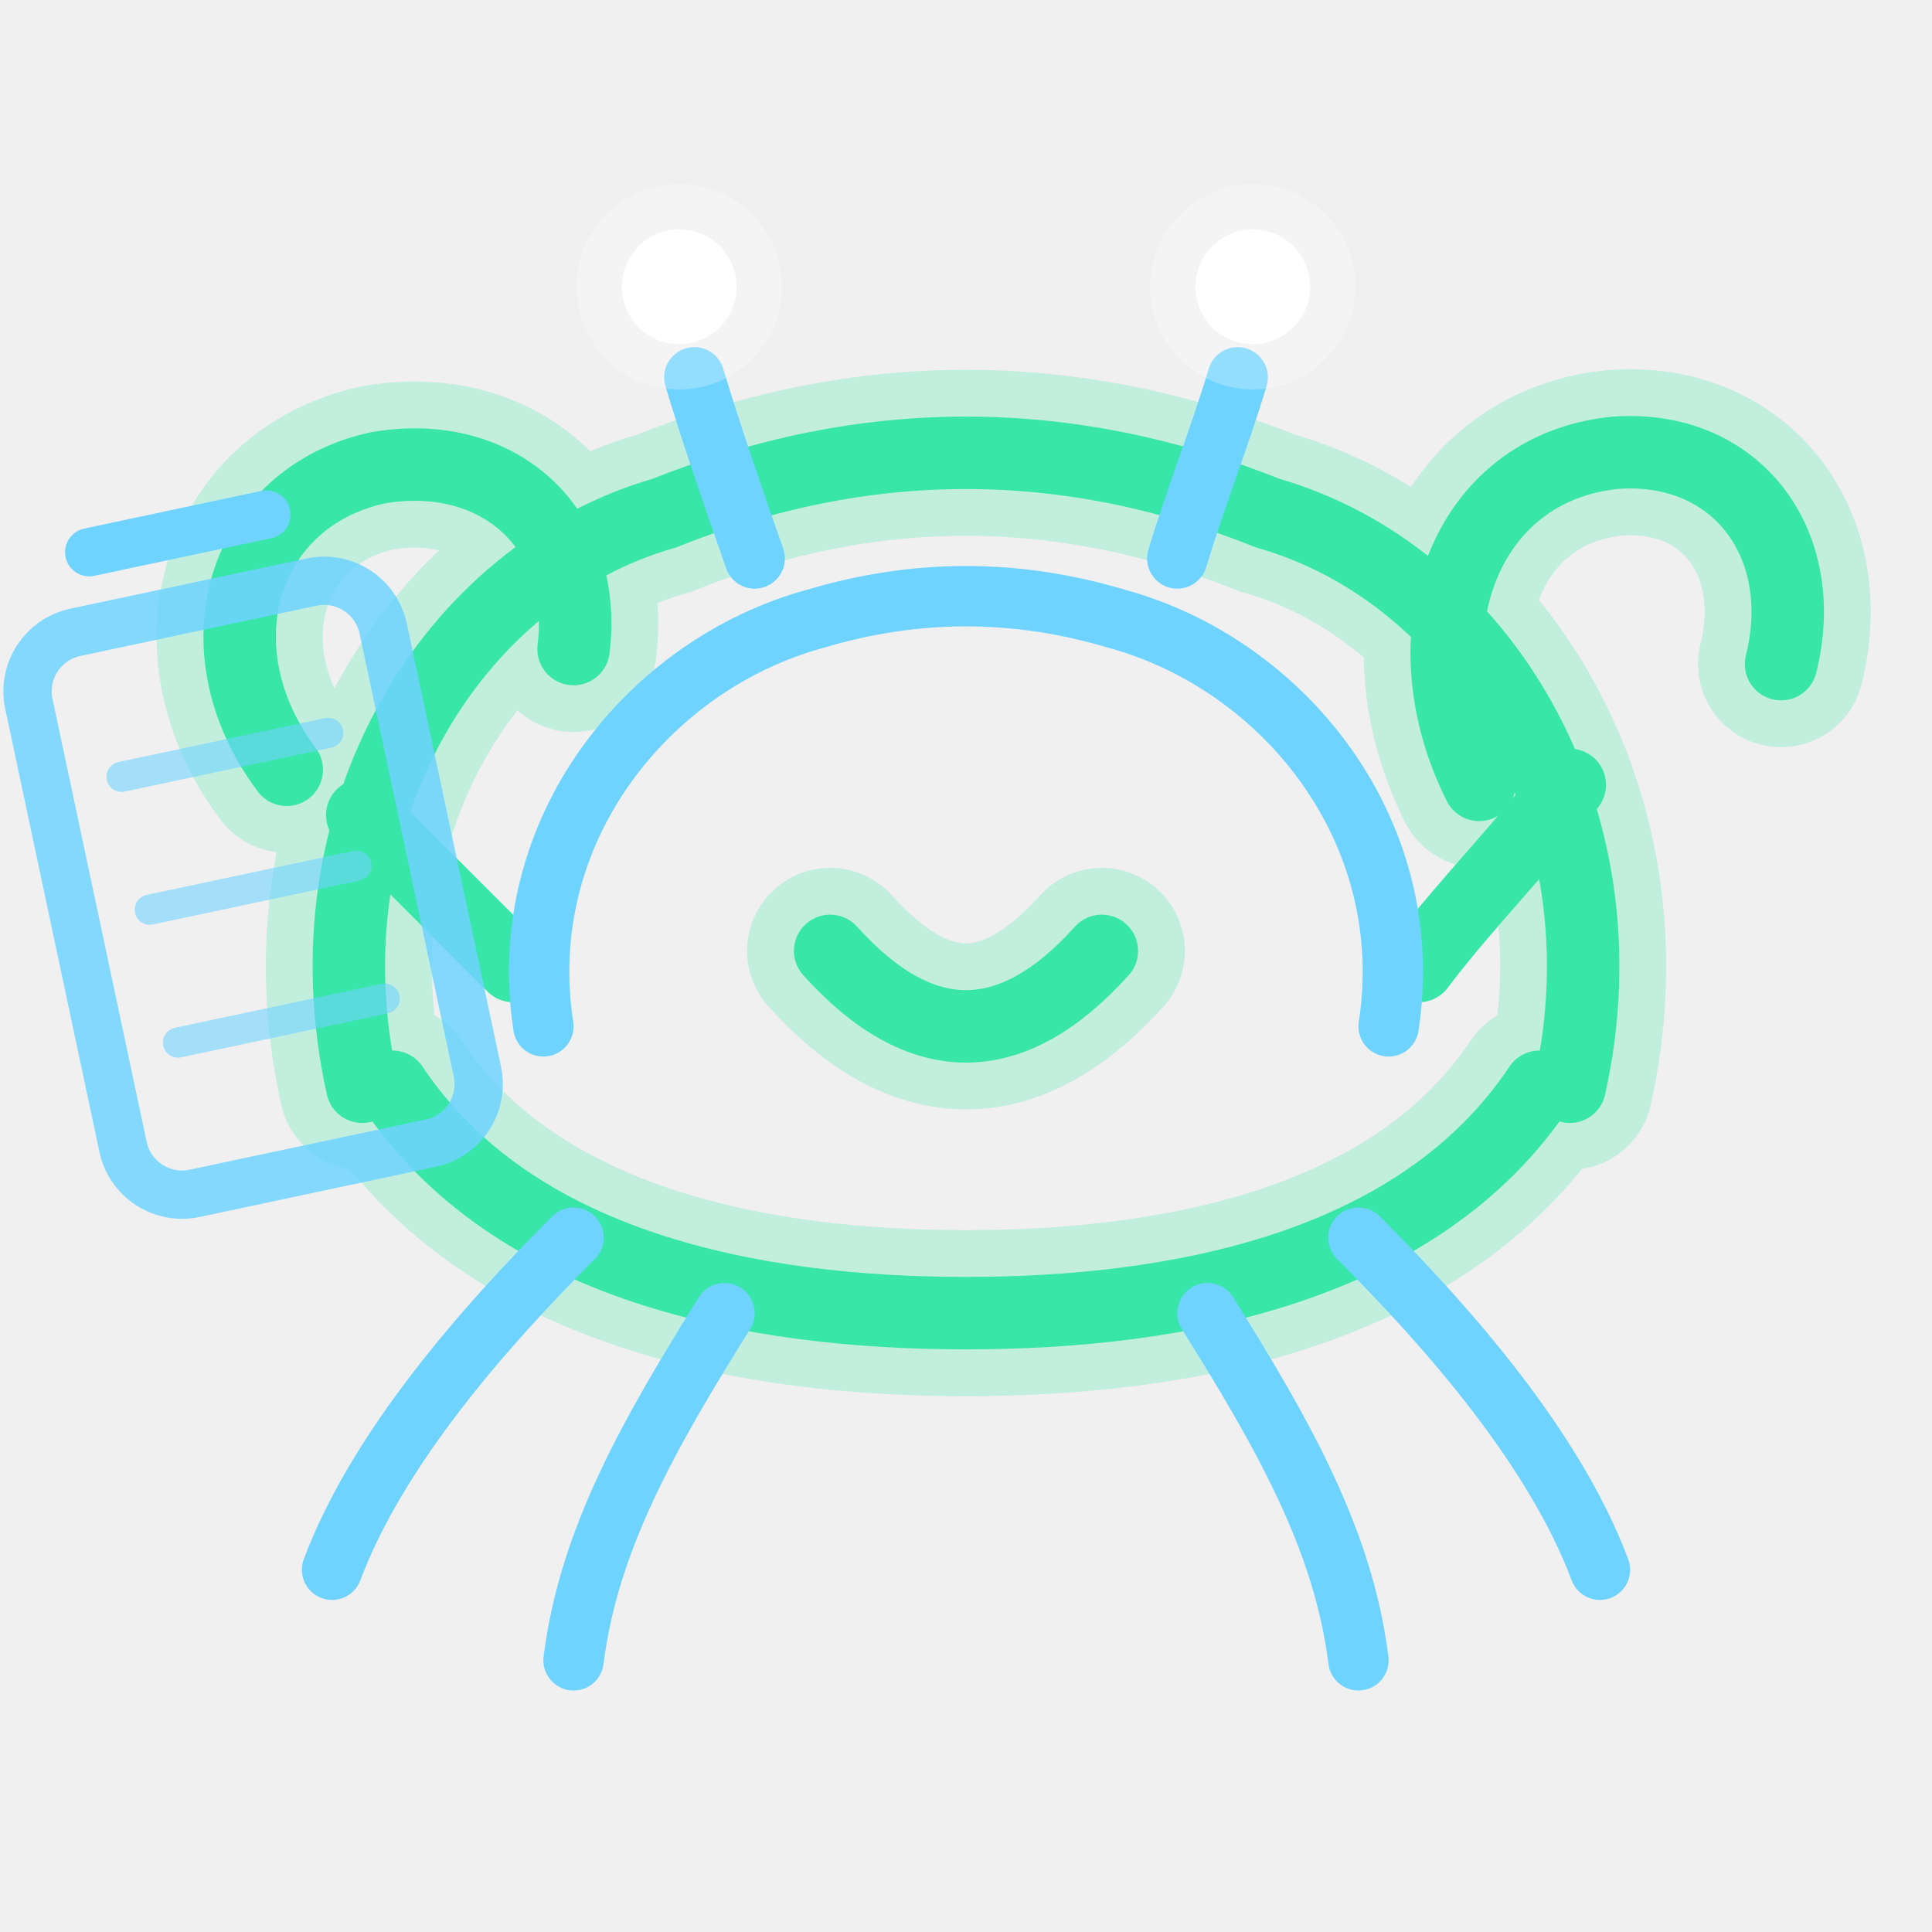
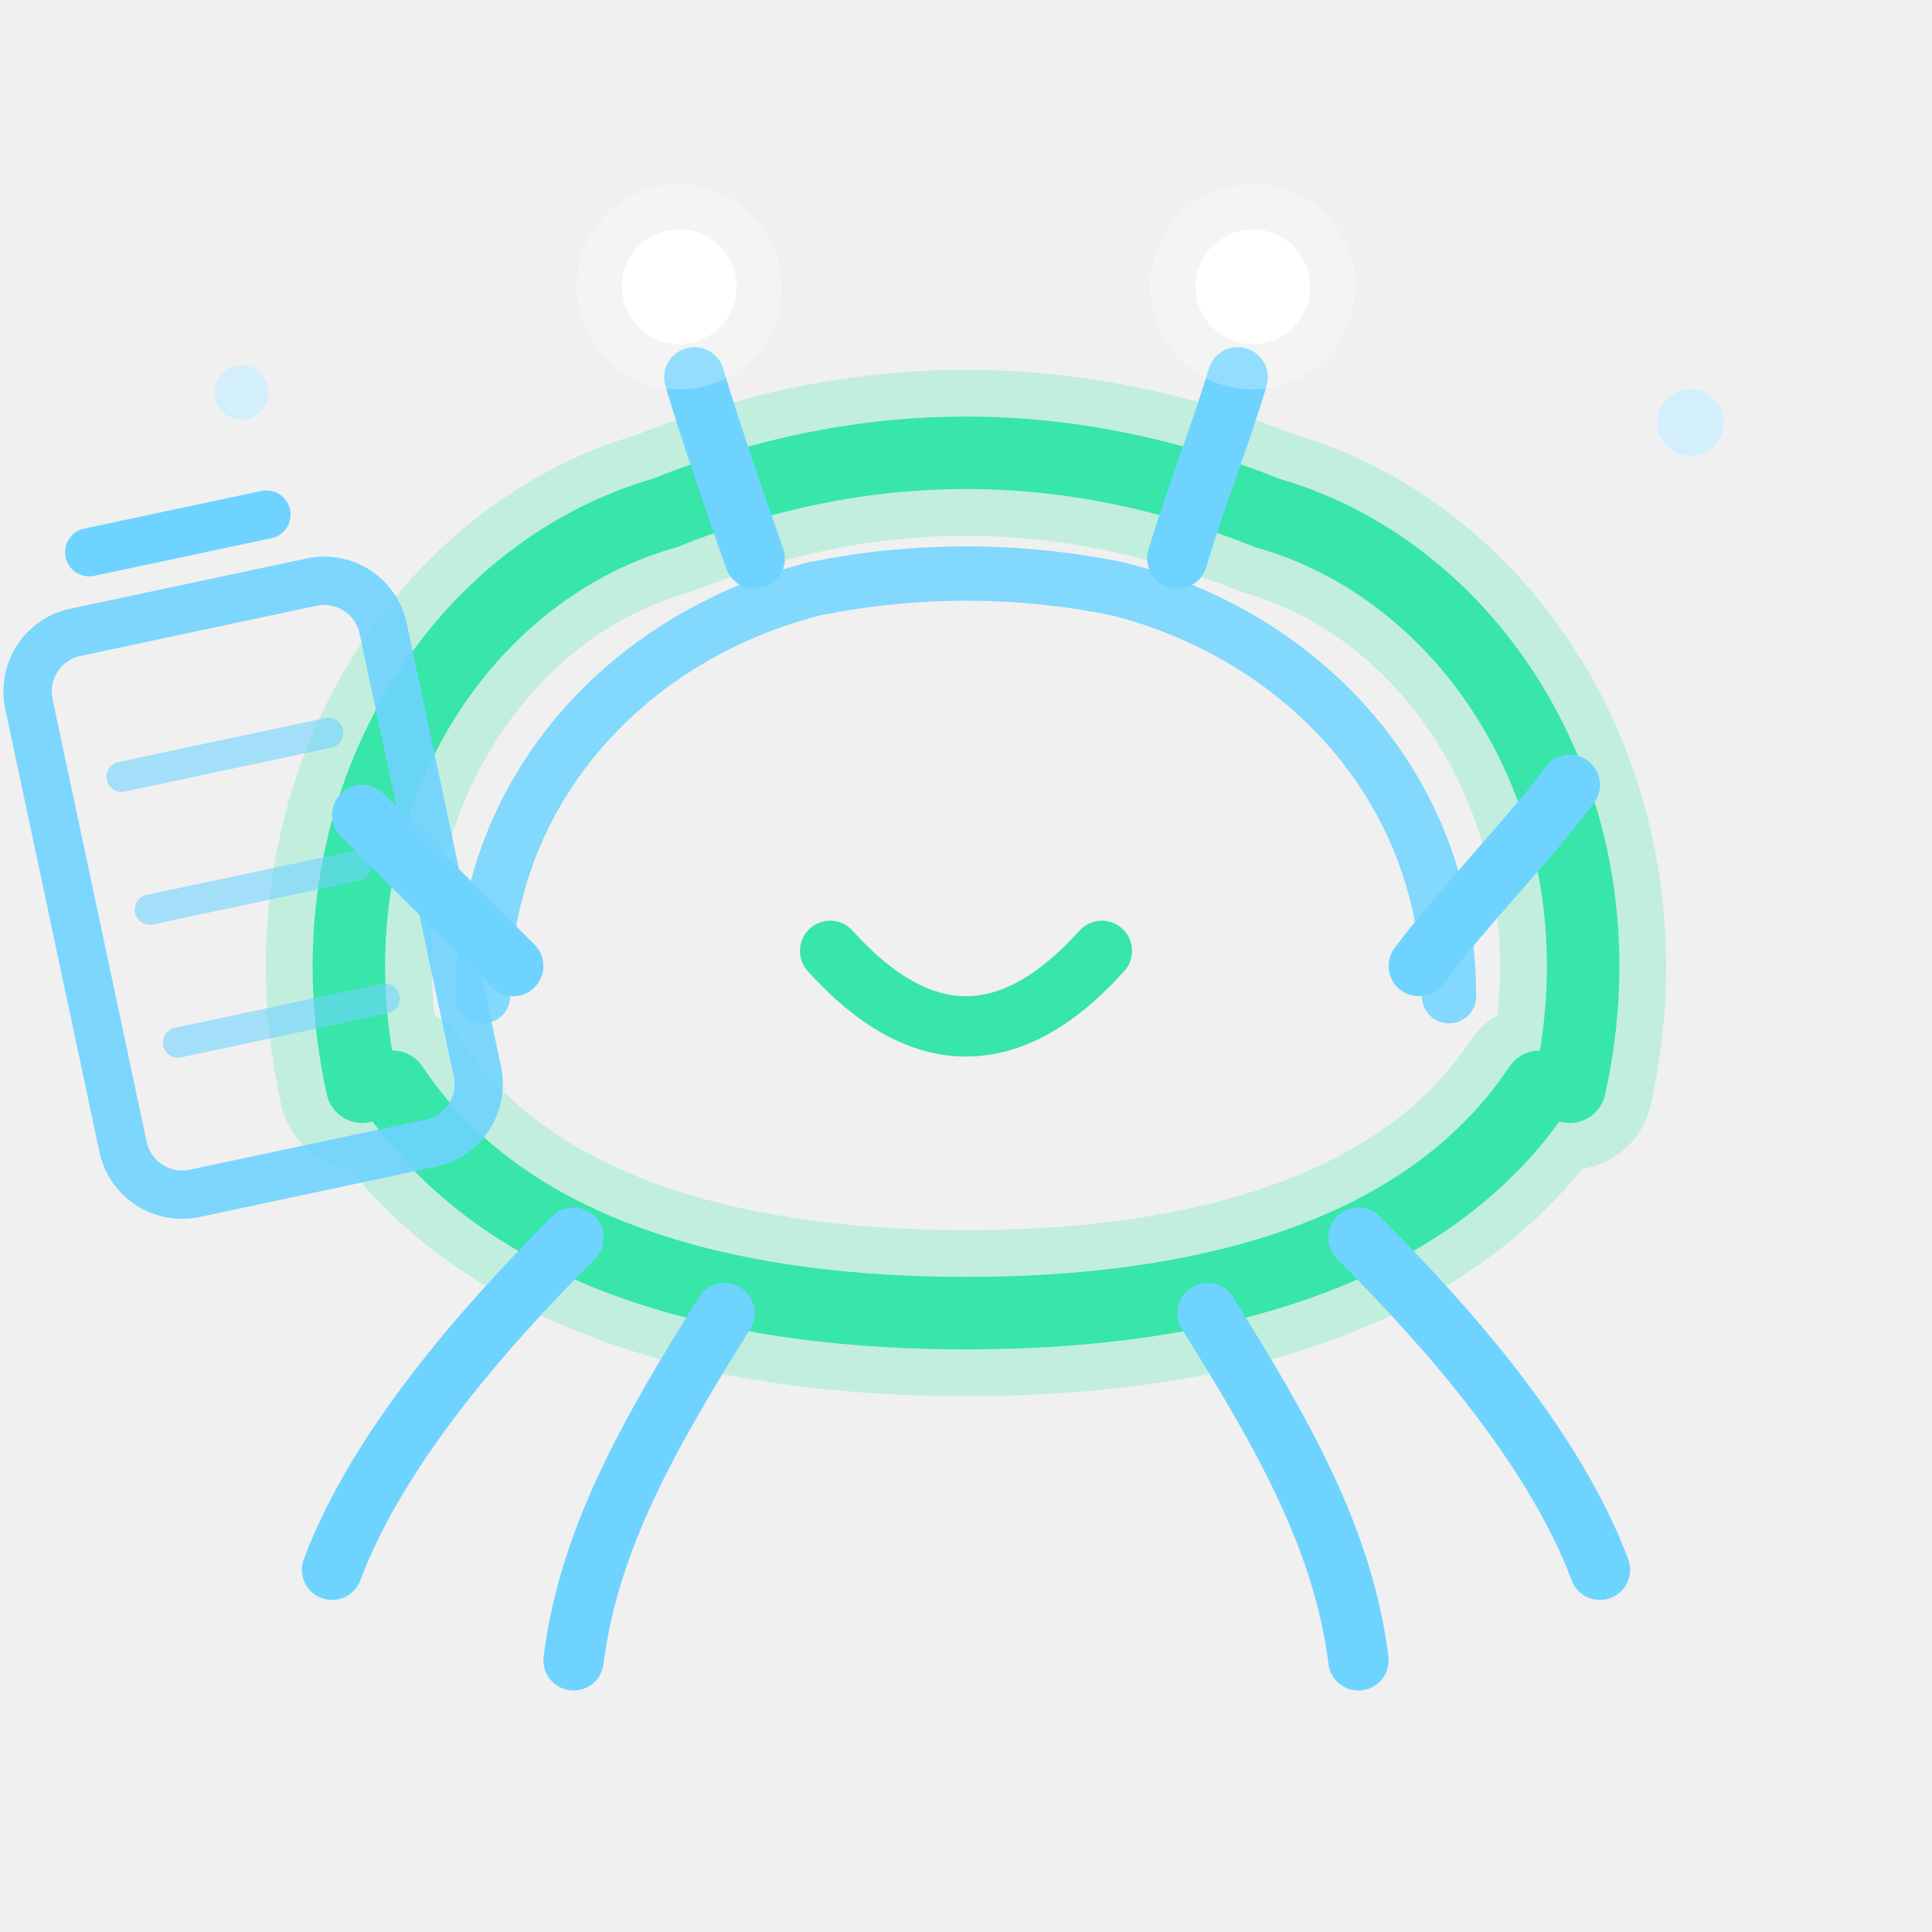
<svg xmlns="http://www.w3.org/2000/svg" viewBox="0 0 64 64">
  <g fill="none" stroke="#37e6a8" stroke-width="5.5" opacity="0.25" stroke-linecap="round">
    <path d="M12 36 C10 27 15 19 22 17 Q27 15 32 15 Q37 15 42 17 C49 19 54 27 52 36" />
    <path d="M13 36 C17 42 25 43.5 32 43.5 C39 43.5 47 42 51 36" />
-     <path d="M9.5 25.5 C6.5 21.5 8 16.5 12.5 15.5 C16.5 14.8 19.5 17.5 19 21.5" />
-     <path d="M49 26 C46.5 21 48.5 15.5 53.5 15 C57.5 14.7 60 18 59 22" />
-     <path d="M27.5 31.5 Q32 36.5 36.5 31.5" />
  </g>
  <g fill="none" stroke="#37e6a8" stroke-width="2.4" stroke-linecap="round">
    <path d="M12 36 C10 27 15 19 22 17 Q27 15 32 15 Q37 15 42 17 C49 19 54 27 52 36" />
    <path d="M13 36 C17 42 25 43.5 32 43.5 C39 43.5 47 42 51 36" />
-     <path d="M9.5 25.5 C6.5 21.5 8 16.5 12.5 15.5 C16.5 14.8 19.5 17.5 19 21.5" />
-     <path d="M49 26 C46.5 21 48.5 15.5 53.5 15 C57.5 14.7 60 18 59 22" />
-     <path d="M27.5 31.5 Q32 36.5 36.5 31.5" />
-     <path d="M17 32 C15.5 30.5 13.5 28.5 12 27" />
-     <path d="M47 32 C48.5 30 50.5 28 52 26" />
  </g>
+   <path d="M16 33 C16 26 21 21 27 19.5 Q32 18.5 37 19.5 C43 21 48 26 48 33" fill="none" stroke="#6fd3ff" stroke-width="1.8" stroke-linecap="round" opacity="0.85" />
  <g fill="none" stroke="#6fd3ff" stroke-width="2" stroke-linecap="round">
-     <path d="M18 34 C17 27.5 21.5 22 27 20.5 Q32 19 37 20.5 C42.5 22 47 27.5 46 34" />
    <path d="M19 41 C16 44 12.5 48 11 52" />
    <path d="M24 43.5 C21.5 47.5 19.5 51 19 55" />
    <path d="M45 41 C48 44 51.5 48 53 52" />
    <path d="M40 43.5 C42.5 47.5 44.5 51 45 55" />
+     <path d="M17 32 C15.5 30.5 13.5 28.5 12 27" />
+     <path d="M47 32 C48.5 30 50.5 28 52 26" />
    <path d="M25 18.5 C24.3 16.5 23.6 14.5 23 12.5" />
    <path d="M39 18.5 C39.6 16.5 40.4 14.5 41 12.5" />
-   </g>
-   <g transform="rotate(-12 8 30)" fill="none" stroke="#6fd3ff" stroke-linecap="round">
-     <rect x="2.5" y="20" width="12" height="19" rx="2" stroke-width="1.6" opacity="0.85" />
-     <path d="M5.5 17.5 L11.5 17.5" stroke-width="1.6" />
-     <path d="M5 25 L12 25 M5 29.5 L12 29.5 M5 34 L12 34" stroke-width="1" opacity="0.6" />
  </g>
  <circle cx="22.5" cy="9.5" r="3.4" fill="#ffffff" opacity="0.25" />
  <circle cx="41.5" cy="9.5" r="3.4" fill="#ffffff" opacity="0.25" />
  <circle cx="22.5" cy="9.5" r="1.9" fill="#ffffff" />
  <circle cx="41.5" cy="9.5" r="1.9" fill="#ffffff" />
+   <path d="M27.5 31.5 Q32 36.5 36.5 31.5" fill="none" stroke="#37e6a8" stroke-width="2" stroke-linecap="round" />
+   <g transform="rotate(-12 8 30)" fill="none" stroke="#6fd3ff" stroke-linecap="round">
+     <rect x="2.5" y="20" width="12" height="19" rx="2" stroke-width="1.6" opacity="0.9" />
+     <path d="M5.5 17.5 L11.5 17.5" stroke-width="1.6" />
+     <path d="M5 25 L12 25 M5 29.5 L12 29.5 M5 34 L12 34" stroke-width="1" opacity="0.6" />
+   </g>
+   <g fill="#cdefff" opacity="0.8">
+     <circle cx="56" cy="14" r="1.1" />
+     <circle cx="8" cy="13" r="0.9" />
+   </g>
</svg>
